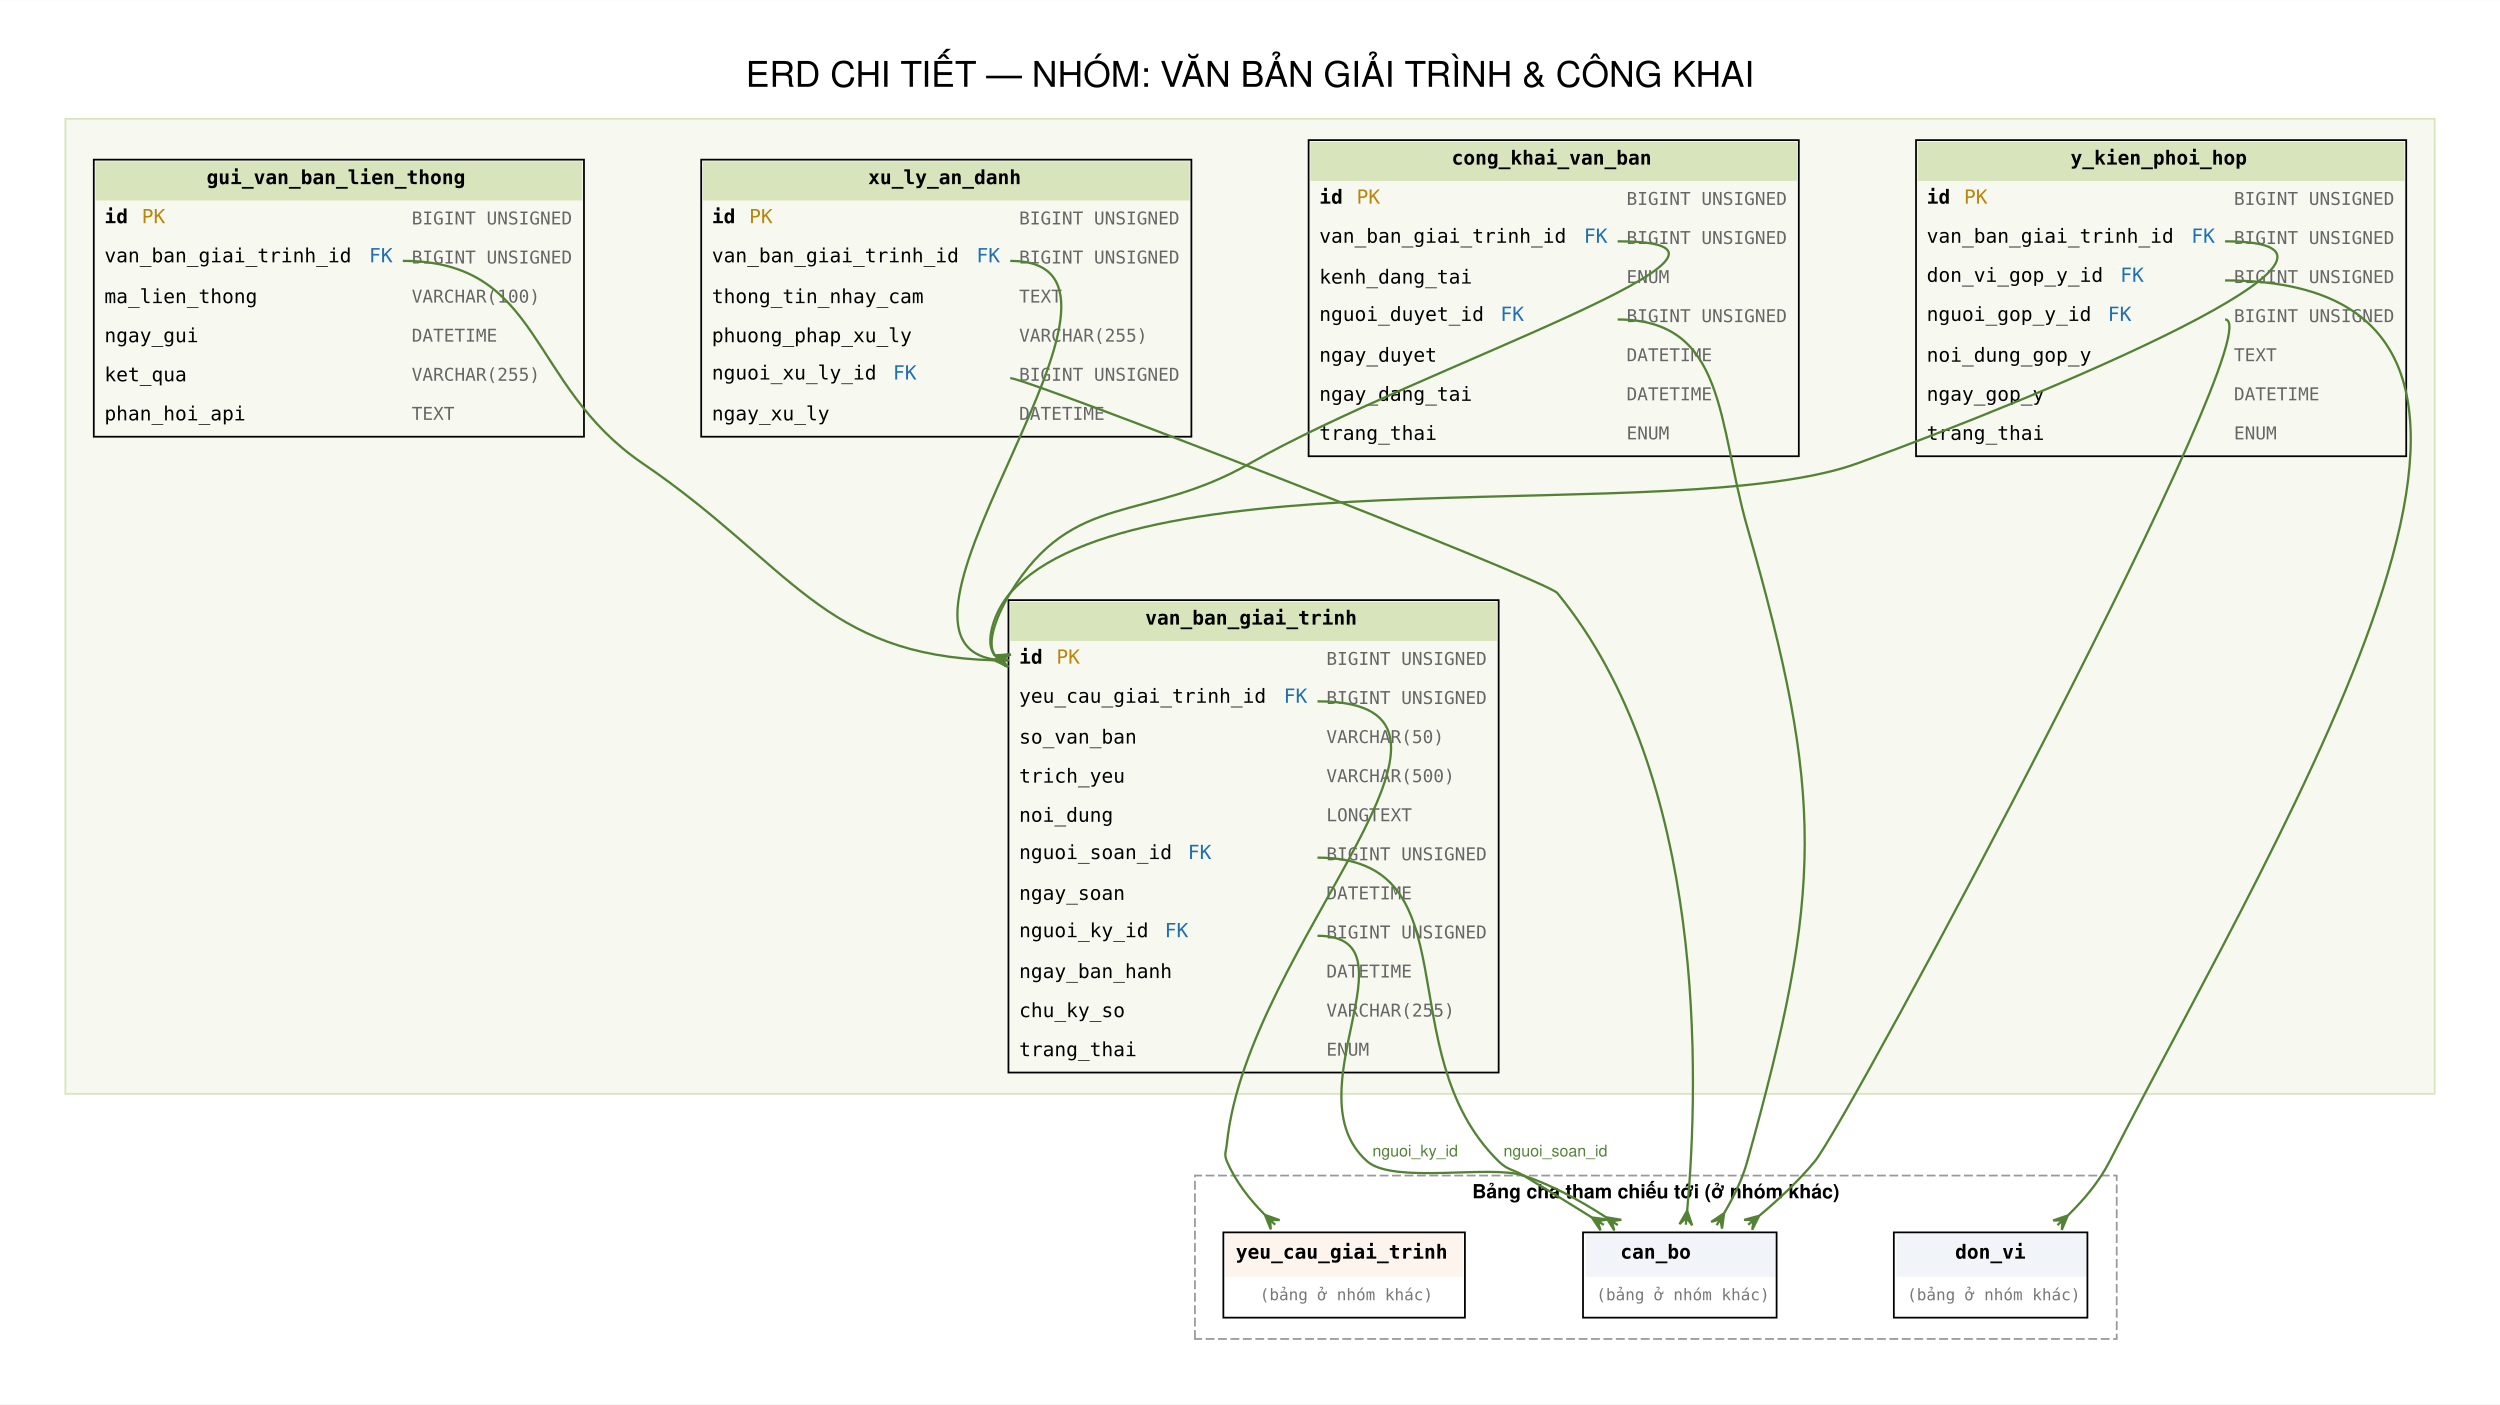
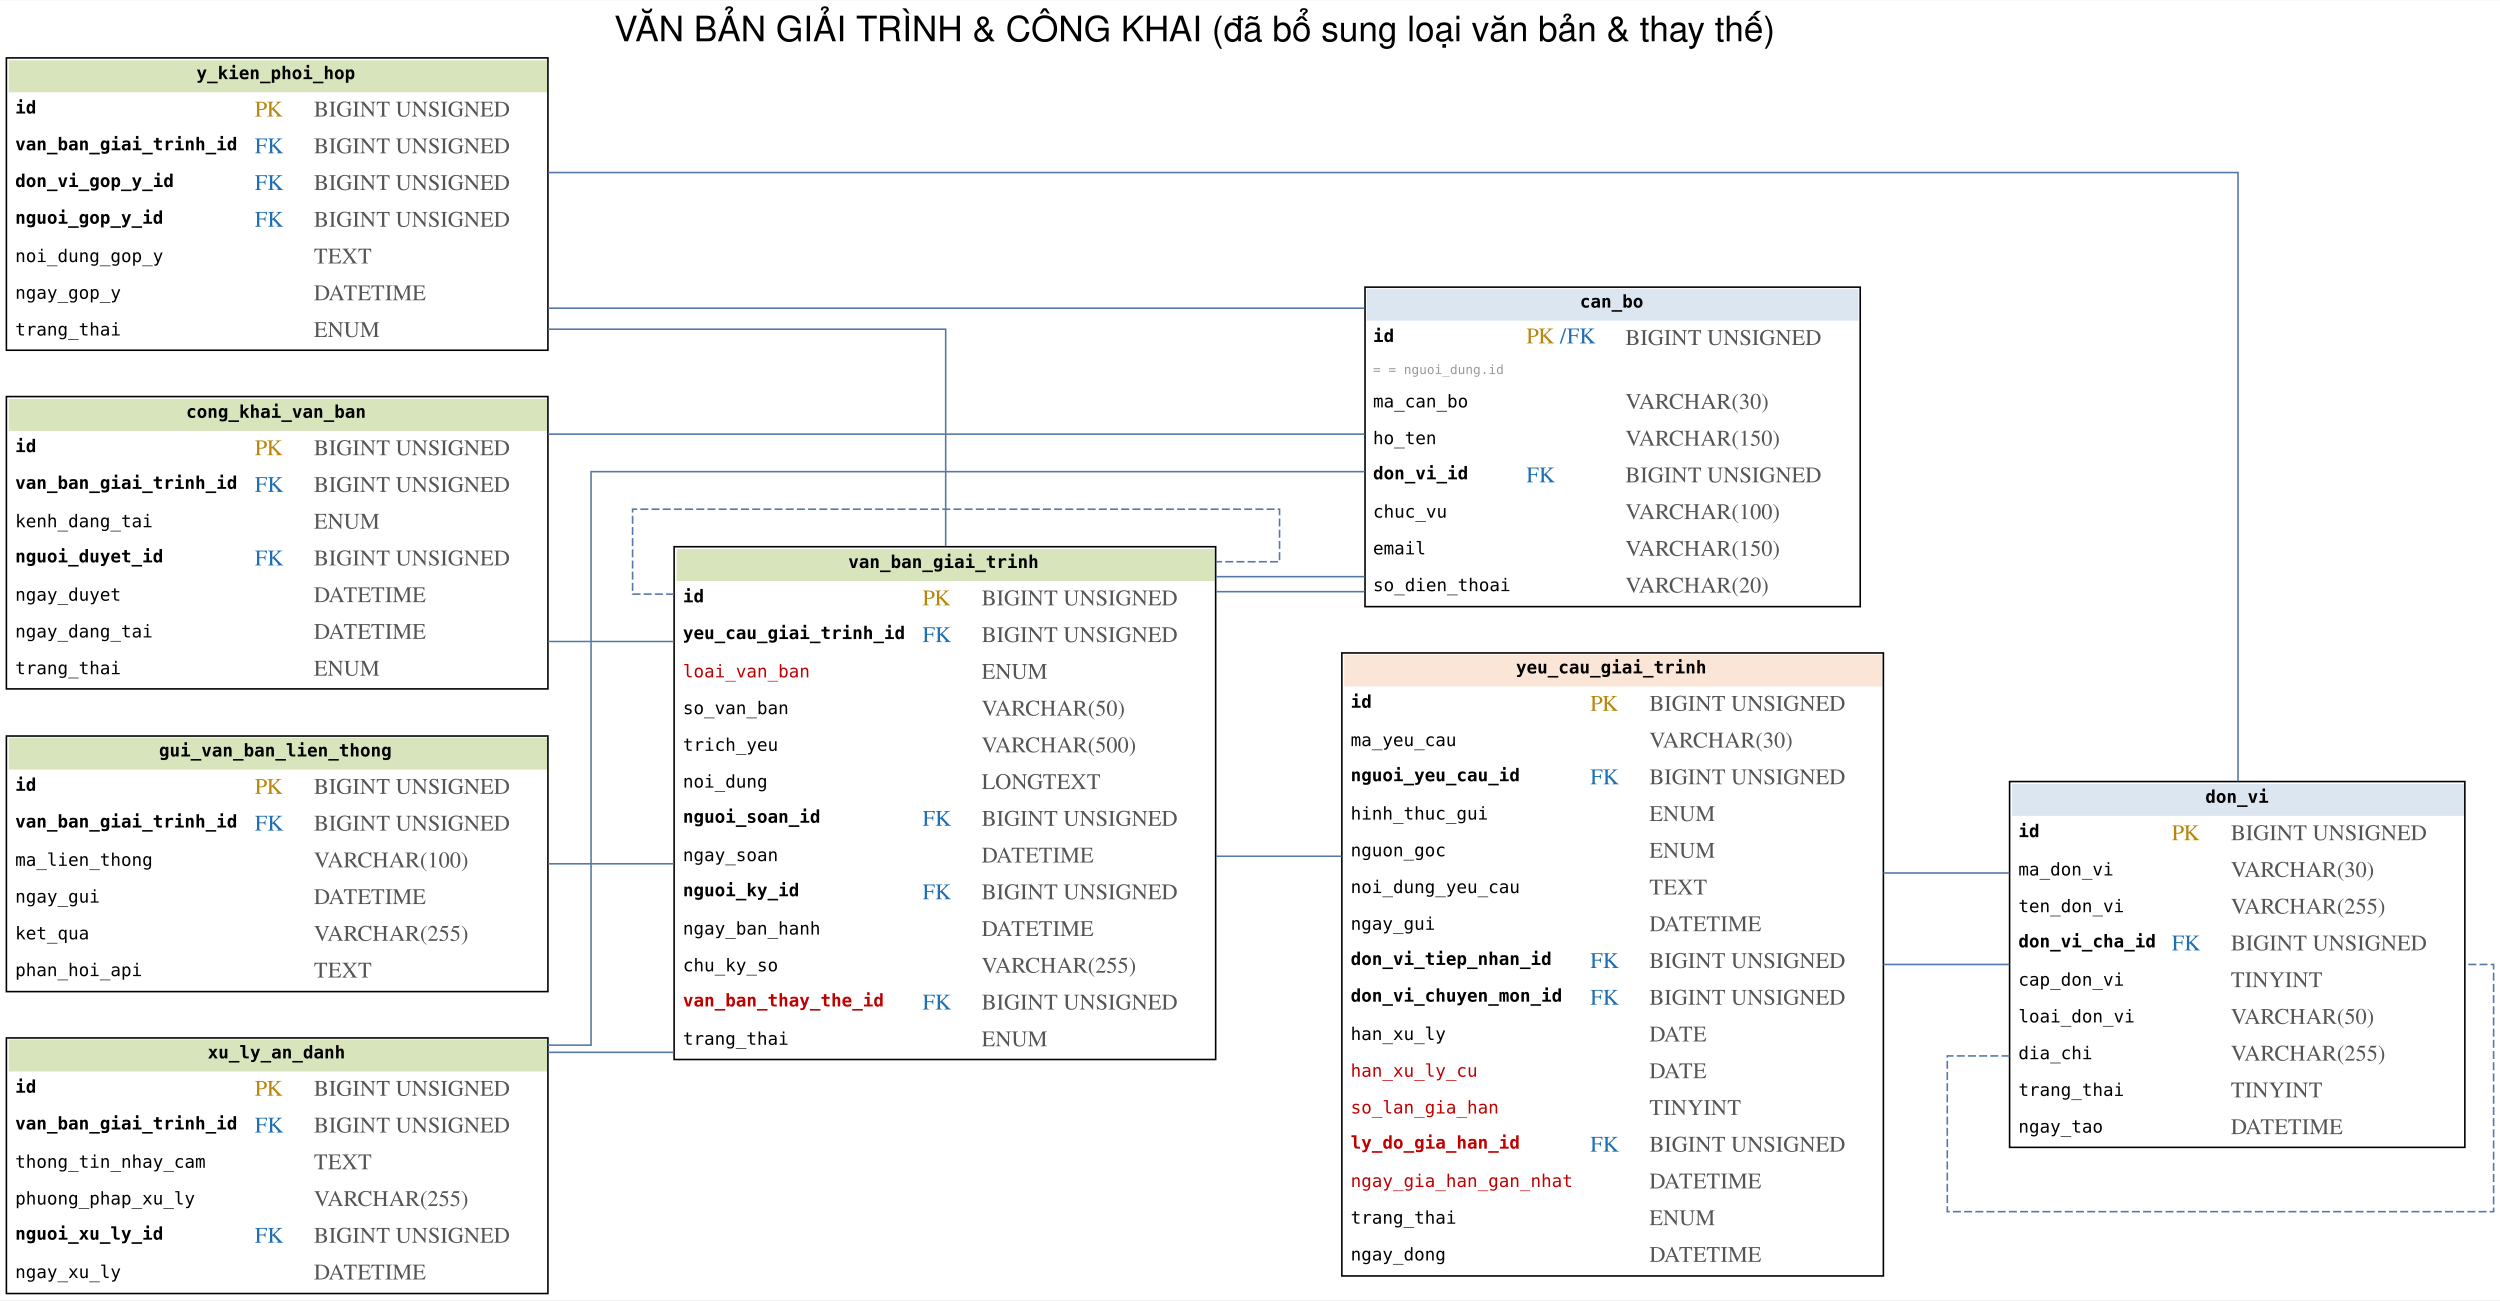
- <svg xmlns="http://www.w3.org/2000/svg" width="1408pt" height="791pt" viewBox="0.00 0.00 1407.60 790.60">
-   <g id="graph0" class="graph" transform="scale(1 1) rotate(0) translate(28.8 761.8)">
-     <polygon fill="white" stroke="transparent" points="-28.8,28.8 -28.8,-761.8 1378.8,-761.8 1378.8,28.8 -28.8,28.8" />
-     <text text-anchor="middle" x="675" y="-713" font-family="Helvetica,sans-Serif" font-size="20.00">ERD CHI TIẾT — NHÓM: VĂN BẢN GIẢI TRÌNH &amp; CÔNG KHAI</text>
-     <g id="clust1" class="cluster">
-       <polygon fill="#d8e4bc" fill-opacity="0.2" stroke="#d8e4bc" points="8,-146 8,-695 1342,-695 1342,-146 8,-146" />
-     </g>
-     <g id="clust2" class="cluster">
-       <polygon fill="white" stroke="#999999" stroke-dasharray="5,2" points="644,-8 644,-100 1163,-100 1163,-8 644,-8" />
-       <text text-anchor="middle" x="903.5" y="-87.2" font-family="Helvetica,sans-Serif" font-weight="bold" font-size="11.00">Bảng cha tham chiếu tới (ở nhóm khác)</text>
-     </g>
+ <svg xmlns="http://www.w3.org/2000/svg" width="1565pt" height="814pt" viewBox="0.00 0.00 1565.00 813.50">
+   <g id="graph0" class="graph" transform="scale(1 1) rotate(0) translate(4 809.5)">
+     <polygon fill="white" stroke="transparent" points="-4,4 -4,-809.5 1561,-809.5 1561,4 -4,4" />
+     <text text-anchor="start" x="380.5" y="-783.9" font-family="Helvetica,sans-Serif" font-size="22.00">VĂN BẢN GIẢI TRÌNH &amp; CÔNG KHAI (đã bổ sung loại văn bản &amp; thay thế)</text>
    <g id="node1" class="node">
-       <polygon fill="#d8e4bc" stroke="transparent" points="540,-401 540,-423 814,-423 814,-401 540,-401" />
-       <text text-anchor="start" x="616" y="-410.2" font-family="Consolas" font-weight="bold" font-size="11.00">van_ban_giai_trinh</text>
-       <text text-anchor="start" x="545" y="-388.2" font-family="Consolas" font-weight="bold" font-size="11.00">id</text>
-       <text text-anchor="start" x="559" y="-388.2" font-family="Consolas" font-size="11.00"> </text>
-       <text text-anchor="start" x="566" y="-388.2" font-family="Consolas" font-size="11.00" fill="#b8860b">PK</text>
-       <text text-anchor="start" x="718" y="-387.5" font-family="Consolas" font-size="10.00" fill="#666666">BIGINT UNSIGNED</text>
-       <text text-anchor="start" x="545" y="-366.2" font-family="Consolas" font-size="11.00">yeu_cau_giai_trinh_id </text>
-       <text text-anchor="start" x="694" y="-366.2" font-family="Consolas" font-size="11.00" fill="#1f6fb2">FK</text>
-       <text text-anchor="start" x="718" y="-365.5" font-family="Consolas" font-size="10.00" fill="#666666">BIGINT UNSIGNED</text>
-       <text text-anchor="start" x="545" y="-343.2" font-family="Consolas" font-size="11.00">so_van_ban</text>
-       <text text-anchor="start" x="718" y="-343.5" font-family="Consolas" font-size="10.00" fill="#666666">VARCHAR(50)</text>
-       <text text-anchor="start" x="545" y="-321.2" font-family="Consolas" font-size="11.00">trich_yeu</text>
-       <text text-anchor="start" x="718" y="-321.5" font-family="Consolas" font-size="10.00" fill="#666666">VARCHAR(500)</text>
-       <text text-anchor="start" x="545" y="-299.2" font-family="Consolas" font-size="11.00">noi_dung</text>
-       <text text-anchor="start" x="718" y="-299.5" font-family="Consolas" font-size="10.00" fill="#666666">LONGTEXT</text>
-       <text text-anchor="start" x="545" y="-278.2" font-family="Consolas" font-size="11.00">nguoi_soan_id </text>
-       <text text-anchor="start" x="640" y="-278.2" font-family="Consolas" font-size="11.00" fill="#1f6fb2">FK</text>
-       <text text-anchor="start" x="718" y="-277.5" font-family="Consolas" font-size="10.00" fill="#666666">BIGINT UNSIGNED</text>
-       <text text-anchor="start" x="545" y="-255.2" font-family="Consolas" font-size="11.00">ngay_soan</text>
-       <text text-anchor="start" x="718" y="-255.5" font-family="Consolas" font-size="10.00" fill="#666666">DATETIME</text>
-       <text text-anchor="start" x="545" y="-234.2" font-family="Consolas" font-size="11.00">nguoi_ky_id </text>
-       <text text-anchor="start" x="627" y="-234.2" font-family="Consolas" font-size="11.00" fill="#1f6fb2">FK</text>
-       <text text-anchor="start" x="718" y="-233.5" font-family="Consolas" font-size="10.00" fill="#666666">BIGINT UNSIGNED</text>
-       <text text-anchor="start" x="545" y="-211.2" font-family="Consolas" font-size="11.00">ngay_ban_hanh</text>
-       <text text-anchor="start" x="718" y="-211.5" font-family="Consolas" font-size="10.00" fill="#666666">DATETIME</text>
-       <text text-anchor="start" x="545" y="-189.2" font-family="Consolas" font-size="11.00">chu_ky_so</text>
-       <text text-anchor="start" x="718" y="-189.5" font-family="Consolas" font-size="10.00" fill="#666666">VARCHAR(255)</text>
-       <text text-anchor="start" x="545" y="-167.2" font-family="Consolas" font-size="11.00">trang_thai</text>
-       <text text-anchor="start" x="718" y="-167.5" font-family="Consolas" font-size="10.00" fill="#666666">ENUM</text>
-       <polygon fill="none" stroke="black" points="539,-158 539,-424 815,-424 815,-158 539,-158" />
+       <polygon fill="#d8e4bc" stroke="transparent" points="419.5,-446 419.5,-466 756.5,-466 756.5,-446 419.5,-446" />
+       <text text-anchor="start" x="527" y="-454.2" font-family="Consolas" font-weight="bold" font-size="11.00">van_ban_giai_trinh</text>
+       <text text-anchor="start" x="423.5" y="-432.7" font-family="Consolas" font-weight="bold" font-size="11.00">id</text>
+       <text text-anchor="start" x="573.5" y="-430.8" font-family="Times,serif" font-size="14.00" fill="#b8860b">PK</text>
+       <text text-anchor="start" x="610.5" y="-430.8" font-family="Times,serif" font-size="14.00" fill="#555555">BIGINT UNSIGNED</text>
+       <text text-anchor="start" x="423.5" y="-409.7" font-family="Consolas" font-weight="bold" font-size="11.00">yeu_cau_giai_trinh_id</text>
+       <text text-anchor="start" x="573.5" y="-407.8" font-family="Times,serif" font-size="14.00" fill="#1f6fb2">FK</text>
+       <text text-anchor="start" x="610.5" y="-407.8" font-family="Times,serif" font-size="14.00" fill="#555555">BIGINT UNSIGNED</text>
+       <text text-anchor="start" x="423.5" y="-385.7" font-family="Consolas" font-size="11.00" fill="#c00000">loai_van_ban</text>
+       <text text-anchor="start" x="610.5" y="-384.8" font-family="Times,serif" font-size="14.00" fill="#555555">ENUM</text>
+       <text text-anchor="start" x="423.5" y="-362.7" font-family="Consolas" font-size="11.00">so_van_ban</text>
+       <text text-anchor="start" x="610.5" y="-361.8" font-family="Times,serif" font-size="14.00" fill="#555555">VARCHAR(50)</text>
+       <text text-anchor="start" x="423.5" y="-339.7" font-family="Consolas" font-size="11.00">trich_yeu</text>
+       <text text-anchor="start" x="610.5" y="-338.8" font-family="Times,serif" font-size="14.00" fill="#555555">VARCHAR(500)</text>
+       <text text-anchor="start" x="423.5" y="-316.7" font-family="Consolas" font-size="11.00">noi_dung</text>
+       <text text-anchor="start" x="610.5" y="-315.8" font-family="Times,serif" font-size="14.00" fill="#555555">LONGTEXT</text>
+       <text text-anchor="start" x="423.5" y="-294.7" font-family="Consolas" font-weight="bold" font-size="11.00">nguoi_soan_id</text>
+       <text text-anchor="start" x="573.5" y="-292.8" font-family="Times,serif" font-size="14.00" fill="#1f6fb2">FK</text>
+       <text text-anchor="start" x="610.5" y="-292.8" font-family="Times,serif" font-size="14.00" fill="#555555">BIGINT UNSIGNED</text>
+       <text text-anchor="start" x="423.5" y="-270.7" font-family="Consolas" font-size="11.00">ngay_soan</text>
+       <text text-anchor="start" x="610.5" y="-269.8" font-family="Times,serif" font-size="14.00" fill="#555555">DATETIME</text>
+       <text text-anchor="start" x="423.5" y="-248.7" font-family="Consolas" font-weight="bold" font-size="11.00">nguoi_ky_id</text>
+       <text text-anchor="start" x="573.5" y="-246.8" font-family="Times,serif" font-size="14.00" fill="#1f6fb2">FK</text>
+       <text text-anchor="start" x="610.5" y="-246.8" font-family="Times,serif" font-size="14.00" fill="#555555">BIGINT UNSIGNED</text>
+       <text text-anchor="start" x="423.5" y="-224.7" font-family="Consolas" font-size="11.00">ngay_ban_hanh</text>
+       <text text-anchor="start" x="610.5" y="-223.8" font-family="Times,serif" font-size="14.00" fill="#555555">DATETIME</text>
+       <text text-anchor="start" x="423.5" y="-201.7" font-family="Consolas" font-size="11.00">chu_ky_so</text>
+       <text text-anchor="start" x="610.5" y="-200.8" font-family="Times,serif" font-size="14.00" fill="#555555">VARCHAR(255)</text>
+       <text text-anchor="start" x="423.5" y="-179.7" font-family="Consolas" font-weight="bold" font-size="11.00" fill="#c00000">van_ban_thay_the_id</text>
+       <text text-anchor="start" x="573.5" y="-177.8" font-family="Times,serif" font-size="14.00" fill="#1f6fb2">FK</text>
+       <text text-anchor="start" x="610.5" y="-177.8" font-family="Times,serif" font-size="14.00" fill="#555555">BIGINT UNSIGNED</text>
+       <text text-anchor="start" x="423.5" y="-155.7" font-family="Consolas" font-size="11.00">trang_thai</text>
+       <text text-anchor="start" x="610.5" y="-154.8" font-family="Times,serif" font-size="14.00" fill="#555555">ENUM</text>
+       <polygon fill="none" stroke="black" points="418,-146.5 418,-467.5 757,-467.5 757,-146.5 418,-146.5" />
+     </g>
+     <g id="edge15" class="edge">
+       <path fill="none" stroke="#5578a8" stroke-dasharray="5,2" d="M417.96,-437.83C402.21,-437.83 392,-437.83 392,-437.83 392,-437.83 392,-491 392,-491 392,-491 797,-491 797,-491 797,-491 797,-458.12 797,-458.12 797,-458.12 780.66,-458.12 757.1,-458.12" />
+     </g>
+     <g id="node2" class="node">
+       <polygon fill="#dce6f1" stroke="transparent" points="851.5,-609 851.5,-629 1159.5,-629 1159.5,-609 851.5,-609" />
+       <text text-anchor="start" x="985" y="-617.2" font-family="Consolas" font-weight="bold" font-size="11.00">can_bo</text>
+       <text text-anchor="start" x="855.5" y="-595.7" font-family="Consolas" font-weight="bold" font-size="11.00">id</text>
+       <text text-anchor="start" x="951.5" y="-594.8" font-family="Times,serif" font-size="14.00" fill="#b8860b">PK</text>
+       <text text-anchor="start" x="972.5" y="-594.8" font-family="Times,serif" font-size="14.00" fill="#1f6fb2">/FK</text>
+       <text text-anchor="start" x="1013.5" y="-593.8" font-family="Times,serif" font-size="14.00" fill="#555555">BIGINT UNSIGNED</text>
+       <text text-anchor="start" x="855.5" y="-575.6" font-family="Consolas" font-size="8.00" fill="#999999">= = nguoi_dung.id</text>
+       <text text-anchor="start" x="855.5" y="-554.7" font-family="Consolas" font-size="11.00">ma_can_bo</text>
+       <text text-anchor="start" x="1013.5" y="-553.8" font-family="Times,serif" font-size="14.00" fill="#555555">VARCHAR(30)</text>
+       <text text-anchor="start" x="855.5" y="-531.7" font-family="Consolas" font-size="11.00">ho_ten</text>
+       <text text-anchor="start" x="1013.5" y="-530.8" font-family="Times,serif" font-size="14.00" fill="#555555">VARCHAR(150)</text>
+       <text text-anchor="start" x="855.5" y="-509.7" font-family="Consolas" font-weight="bold" font-size="11.00">don_vi_id</text>
+       <text text-anchor="start" x="951.5" y="-507.8" font-family="Times,serif" font-size="14.00" fill="#1f6fb2">FK</text>
+       <text text-anchor="start" x="1013.5" y="-507.8" font-family="Times,serif" font-size="14.00" fill="#555555">BIGINT UNSIGNED</text>
+       <text text-anchor="start" x="855.5" y="-485.7" font-family="Consolas" font-size="11.00">chuc_vu</text>
+       <text text-anchor="start" x="1013.5" y="-484.8" font-family="Times,serif" font-size="14.00" fill="#555555">VARCHAR(100)</text>
+       <text text-anchor="start" x="855.5" y="-462.7" font-family="Consolas" font-size="11.00">email</text>
+       <text text-anchor="start" x="1013.5" y="-461.8" font-family="Times,serif" font-size="14.00" fill="#555555">VARCHAR(150)</text>
+       <text text-anchor="start" x="855.5" y="-439.7" font-family="Consolas" font-size="11.00">so_dien_thoai</text>
+       <text text-anchor="start" x="1013.5" y="-438.8" font-family="Times,serif" font-size="14.00" fill="#555555">VARCHAR(20)</text>
+       <polygon fill="none" stroke="black" points="850.5,-430 850.5,-630 1160.5,-630 1160.5,-430 850.5,-430" />
+     </g>
+     <g id="edge4" class="edge">
+       <path fill="none" stroke="#5578a8" d="M757.22,-439.38C787.97,-439.38 819.91,-439.38 850.23,-439.38" />
+     </g>
+     <g id="edge5" class="edge">
+       <path fill="none" stroke="#5578a8" d="M757.22,-448.75C787.97,-448.75 819.91,-448.75 850.23,-448.75" />
+     </g>
+     <g id="node8" class="node">
+       <polygon fill="#fbe5d6" stroke="transparent" points="837.5,-380 837.5,-400 1174.5,-400 1174.5,-380 837.5,-380" />
+       <text text-anchor="start" x="945" y="-388.2" font-family="Consolas" font-weight="bold" font-size="11.00">yeu_cau_giai_trinh</text>
+       <text text-anchor="start" x="841.5" y="-366.7" font-family="Consolas" font-weight="bold" font-size="11.00">id</text>
+       <text text-anchor="start" x="991.5" y="-364.8" font-family="Times,serif" font-size="14.00" fill="#b8860b">PK</text>
+       <text text-anchor="start" x="1028.5" y="-364.8" font-family="Times,serif" font-size="14.00" fill="#555555">BIGINT UNSIGNED</text>
+       <text text-anchor="start" x="841.5" y="-342.7" font-family="Consolas" font-size="11.00">ma_yeu_cau</text>
+       <text text-anchor="start" x="1028.5" y="-341.8" font-family="Times,serif" font-size="14.00" fill="#555555">VARCHAR(30)</text>
+       <text text-anchor="start" x="841.5" y="-320.7" font-family="Consolas" font-weight="bold" font-size="11.00">nguoi_yeu_cau_id</text>
+       <text text-anchor="start" x="991.5" y="-318.8" font-family="Times,serif" font-size="14.00" fill="#1f6fb2">FK</text>
+       <text text-anchor="start" x="1028.5" y="-318.8" font-family="Times,serif" font-size="14.00" fill="#555555">BIGINT UNSIGNED</text>
+       <text text-anchor="start" x="841.5" y="-296.7" font-family="Consolas" font-size="11.00">hinh_thuc_gui</text>
+       <text text-anchor="start" x="1028.5" y="-295.8" font-family="Times,serif" font-size="14.00" fill="#555555">ENUM</text>
+       <text text-anchor="start" x="841.5" y="-273.7" font-family="Consolas" font-size="11.00">nguon_goc</text>
+       <text text-anchor="start" x="1028.5" y="-272.8" font-family="Times,serif" font-size="14.00" fill="#555555">ENUM</text>
+       <text text-anchor="start" x="841.5" y="-250.7" font-family="Consolas" font-size="11.00">noi_dung_yeu_cau</text>
+       <text text-anchor="start" x="1028.5" y="-249.8" font-family="Times,serif" font-size="14.00" fill="#555555">TEXT</text>
+       <text text-anchor="start" x="841.5" y="-227.7" font-family="Consolas" font-size="11.00">ngay_gui</text>
+       <text text-anchor="start" x="1028.5" y="-226.8" font-family="Times,serif" font-size="14.00" fill="#555555">DATETIME</text>
+       <text text-anchor="start" x="841.5" y="-205.7" font-family="Consolas" font-weight="bold" font-size="11.00">don_vi_tiep_nhan_id</text>
+       <text text-anchor="start" x="991.5" y="-203.8" font-family="Times,serif" font-size="14.00" fill="#1f6fb2">FK</text>
+       <text text-anchor="start" x="1028.5" y="-203.8" font-family="Times,serif" font-size="14.00" fill="#555555">BIGINT UNSIGNED</text>
+       <text text-anchor="start" x="841.5" y="-182.7" font-family="Consolas" font-weight="bold" font-size="11.00">don_vi_chuyen_mon_id</text>
+       <text text-anchor="start" x="991.5" y="-180.8" font-family="Times,serif" font-size="14.00" fill="#1f6fb2">FK</text>
+       <text text-anchor="start" x="1028.5" y="-180.8" font-family="Times,serif" font-size="14.00" fill="#555555">BIGINT UNSIGNED</text>
+       <text text-anchor="start" x="841.5" y="-158.7" font-family="Consolas" font-size="11.00">han_xu_ly</text>
+       <text text-anchor="start" x="1028.5" y="-157.8" font-family="Times,serif" font-size="14.00" fill="#555555">DATE</text>
+       <text text-anchor="start" x="841.5" y="-135.7" font-family="Consolas" font-size="11.00" fill="#c00000">han_xu_ly_cu</text>
+       <text text-anchor="start" x="1028.5" y="-134.8" font-family="Times,serif" font-size="14.00" fill="#555555">DATE</text>
+       <text text-anchor="start" x="841.5" y="-112.7" font-family="Consolas" font-size="11.00" fill="#c00000">so_lan_gia_han</text>
+       <text text-anchor="start" x="1028.5" y="-111.8" font-family="Times,serif" font-size="14.00" fill="#555555">TINYINT</text>
+       <text text-anchor="start" x="841.5" y="-90.7" font-family="Consolas" font-weight="bold" font-size="11.00" fill="#c00000">ly_do_gia_han_id</text>
+       <text text-anchor="start" x="991.5" y="-88.8" font-family="Times,serif" font-size="14.00" fill="#1f6fb2">FK</text>
+       <text text-anchor="start" x="1028.5" y="-88.8" font-family="Times,serif" font-size="14.00" fill="#555555">BIGINT UNSIGNED</text>
+       <text text-anchor="start" x="841.5" y="-66.7" font-family="Consolas" font-size="11.00" fill="#c00000">ngay_gia_han_gan_nhat</text>
+       <text text-anchor="start" x="1028.5" y="-65.8" font-family="Times,serif" font-size="14.00" fill="#555555">DATETIME</text>
+       <text text-anchor="start" x="841.5" y="-43.7" font-family="Consolas" font-size="11.00">trang_thai</text>
+       <text text-anchor="start" x="1028.5" y="-42.8" font-family="Times,serif" font-size="14.00" fill="#555555">ENUM</text>
+       <text text-anchor="start" x="841.5" y="-20.7" font-family="Consolas" font-size="11.00">ngay_dong</text>
+       <text text-anchor="start" x="1028.5" y="-19.8" font-family="Times,serif" font-size="14.00" fill="#555555">DATETIME</text>
+       <polygon fill="none" stroke="black" points="836,-11 836,-401 1175,-401 1175,-11 836,-11" />
+     </g>
+     <g id="edge6" class="edge">
+       <path fill="none" stroke="#5578a8" d="M757.22,-273.75C783.11,-273.75 809.84,-273.75 835.74,-273.75" />
+     </g>
+     <g id="node3" class="node">
+       <polygon fill="#dce6f1" stroke="transparent" points="1255.5,-299 1255.5,-319 1538.5,-319 1538.5,-299 1255.5,-299" />
+       <text text-anchor="start" x="1376.5" y="-307.2" font-family="Consolas" font-weight="bold" font-size="11.00">don_vi</text>
+       <text text-anchor="start" x="1259.5" y="-285.7" font-family="Consolas" font-weight="bold" font-size="11.00">id</text>
+       <text text-anchor="start" x="1355.5" y="-283.8" font-family="Times,serif" font-size="14.00" fill="#b8860b">PK</text>
+       <text text-anchor="start" x="1392.5" y="-283.8" font-family="Times,serif" font-size="14.00" fill="#555555">BIGINT UNSIGNED</text>
+       <text text-anchor="start" x="1259.5" y="-261.7" font-family="Consolas" font-size="11.00">ma_don_vi</text>
+       <text text-anchor="start" x="1392.5" y="-260.8" font-family="Times,serif" font-size="14.00" fill="#555555">VARCHAR(30)</text>
+       <text text-anchor="start" x="1259.5" y="-238.7" font-family="Consolas" font-size="11.00">ten_don_vi</text>
+       <text text-anchor="start" x="1392.5" y="-237.8" font-family="Times,serif" font-size="14.00" fill="#555555">VARCHAR(255)</text>
+       <text text-anchor="start" x="1259.5" y="-216.7" font-family="Consolas" font-weight="bold" font-size="11.00">don_vi_cha_id</text>
+       <text text-anchor="start" x="1355.5" y="-214.8" font-family="Times,serif" font-size="14.00" fill="#1f6fb2">FK</text>
+       <text text-anchor="start" x="1392.5" y="-214.8" font-family="Times,serif" font-size="14.00" fill="#555555">BIGINT UNSIGNED</text>
+       <text text-anchor="start" x="1259.5" y="-192.7" font-family="Consolas" font-size="11.00">cap_don_vi</text>
+       <text text-anchor="start" x="1392.5" y="-191.8" font-family="Times,serif" font-size="14.00" fill="#555555">TINYINT</text>
+       <text text-anchor="start" x="1259.5" y="-169.7" font-family="Consolas" font-size="11.00">loai_don_vi</text>
+       <text text-anchor="start" x="1392.5" y="-168.8" font-family="Times,serif" font-size="14.00" fill="#555555">VARCHAR(50)</text>
+       <text text-anchor="start" x="1259.5" y="-146.7" font-family="Consolas" font-size="11.00">dia_chi</text>
+       <text text-anchor="start" x="1392.5" y="-145.8" font-family="Times,serif" font-size="14.00" fill="#555555">VARCHAR(255)</text>
+       <text text-anchor="start" x="1259.5" y="-123.7" font-family="Consolas" font-size="11.00">trang_thai</text>
+       <text text-anchor="start" x="1392.5" y="-122.8" font-family="Times,serif" font-size="14.00" fill="#555555">TINYINT</text>
+       <text text-anchor="start" x="1259.5" y="-100.7" font-family="Consolas" font-size="11.00">ngay_tao</text>
+       <text text-anchor="start" x="1392.5" y="-99.8" font-family="Times,serif" font-size="14.00" fill="#555555">DATETIME</text>
+       <polygon fill="none" stroke="black" points="1254,-91.5 1254,-320.5 1539,-320.5 1539,-91.5 1254,-91.5" />
+     </g>
+     <g id="edge1" class="edge">
+       <path fill="none" stroke="#5578a8" stroke-dasharray="5,2" d="M1253.94,-148.75C1231.21,-148.75 1215,-148.75 1215,-148.75 1215,-148.75 1215,-51.25 1215,-51.25 1215,-51.25 1557,-51.25 1557,-51.25 1557,-51.25 1557,-206 1557,-206 1557,-206 1550.12,-206 1539.21,-206" />
+     </g>
+     <g id="node4" class="node">
+       <polygon fill="#d8e4bc" stroke="transparent" points="1.5,-752 1.5,-772 338.5,-772 338.5,-752 1.5,-752" />
+       <text text-anchor="start" x="119" y="-760.2" font-family="Consolas" font-weight="bold" font-size="11.00">y_kien_phoi_hop</text>
+       <text text-anchor="start" x="5.5" y="-738.7" font-family="Consolas" font-weight="bold" font-size="11.00">id</text>
+       <text text-anchor="start" x="155.5" y="-736.8" font-family="Times,serif" font-size="14.00" fill="#b8860b">PK</text>
+       <text text-anchor="start" x="192.5" y="-736.8" font-family="Times,serif" font-size="14.00" fill="#555555">BIGINT UNSIGNED</text>
+       <text text-anchor="start" x="5.5" y="-715.7" font-family="Consolas" font-weight="bold" font-size="11.00">van_ban_giai_trinh_id</text>
+       <text text-anchor="start" x="155.5" y="-713.8" font-family="Times,serif" font-size="14.00" fill="#1f6fb2">FK</text>
+       <text text-anchor="start" x="192.5" y="-713.8" font-family="Times,serif" font-size="14.00" fill="#555555">BIGINT UNSIGNED</text>
+       <text text-anchor="start" x="5.5" y="-692.7" font-family="Consolas" font-weight="bold" font-size="11.00">don_vi_gop_y_id</text>
+       <text text-anchor="start" x="155.5" y="-690.8" font-family="Times,serif" font-size="14.00" fill="#1f6fb2">FK</text>
+       <text text-anchor="start" x="192.5" y="-690.8" font-family="Times,serif" font-size="14.00" fill="#555555">BIGINT UNSIGNED</text>
+       <text text-anchor="start" x="5.5" y="-669.7" font-family="Consolas" font-weight="bold" font-size="11.00">nguoi_gop_y_id</text>
+       <text text-anchor="start" x="155.5" y="-667.8" font-family="Times,serif" font-size="14.00" fill="#1f6fb2">FK</text>
+       <text text-anchor="start" x="192.5" y="-667.8" font-family="Times,serif" font-size="14.00" fill="#555555">BIGINT UNSIGNED</text>
+       <text text-anchor="start" x="5.5" y="-645.7" font-family="Consolas" font-size="11.00">noi_dung_gop_y</text>
+       <text text-anchor="start" x="192.5" y="-644.8" font-family="Times,serif" font-size="14.00" fill="#555555">TEXT</text>
+       <text text-anchor="start" x="5.5" y="-622.7" font-family="Consolas" font-size="11.00">ngay_gop_y</text>
+       <text text-anchor="start" x="192.5" y="-621.8" font-family="Times,serif" font-size="14.00" fill="#555555">DATETIME</text>
+       <text text-anchor="start" x="5.5" y="-599.7" font-family="Consolas" font-size="11.00">trang_thai</text>
+       <text text-anchor="start" x="192.5" y="-598.8" font-family="Times,serif" font-size="14.00" fill="#555555">ENUM</text>
+       <polygon fill="none" stroke="black" points="0,-590.5 0,-773.5 339,-773.5 339,-590.5 0,-590.5" />
+     </g>
+     <g id="edge9" class="edge">
+       <path fill="none" stroke="#5578a8" d="M339.12,-603.67C455.12,-603.67 588,-603.67 588,-603.67 588,-603.67 588,-537.66 588,-467.92" />
+     </g>
+     <g id="edge8" class="edge">
+       <path fill="none" stroke="#5578a8" d="M339.18,-616.83C488.8,-616.83 705.01,-616.83 850.17,-616.83" />
+     </g>
+     <g id="edge7" class="edge">
+       <path fill="none" stroke="#5578a8" d="M339.21,-701.75C676.08,-701.75 1397,-701.75 1397,-701.75 1397,-701.75 1397,-467.1 1397,-320.67" />
+     </g>
+     <g id="node5" class="node">
+       <polygon fill="#d8e4bc" stroke="transparent" points="1.5,-139 1.5,-159 338.5,-159 338.5,-139 1.5,-139" />
+       <text text-anchor="start" x="126" y="-147.2" font-family="Consolas" font-weight="bold" font-size="11.00">xu_ly_an_danh</text>
+       <text text-anchor="start" x="5.5" y="-125.7" font-family="Consolas" font-weight="bold" font-size="11.00">id</text>
+       <text text-anchor="start" x="155.5" y="-123.8" font-family="Times,serif" font-size="14.00" fill="#b8860b">PK</text>
+       <text text-anchor="start" x="192.5" y="-123.8" font-family="Times,serif" font-size="14.00" fill="#555555">BIGINT UNSIGNED</text>
+       <text text-anchor="start" x="5.5" y="-102.7" font-family="Consolas" font-weight="bold" font-size="11.00">van_ban_giai_trinh_id</text>
+       <text text-anchor="start" x="155.5" y="-100.8" font-family="Times,serif" font-size="14.00" fill="#1f6fb2">FK</text>
+       <text text-anchor="start" x="192.5" y="-100.8" font-family="Times,serif" font-size="14.00" fill="#555555">BIGINT UNSIGNED</text>
+       <text text-anchor="start" x="5.5" y="-78.7" font-family="Consolas" font-size="11.00">thong_tin_nhay_cam</text>
+       <text text-anchor="start" x="192.5" y="-77.8" font-family="Times,serif" font-size="14.00" fill="#555555">TEXT</text>
+       <text text-anchor="start" x="5.5" y="-55.7" font-family="Consolas" font-size="11.00">phuong_phap_xu_ly</text>
+       <text text-anchor="start" x="192.5" y="-54.8" font-family="Times,serif" font-size="14.00" fill="#555555">VARCHAR(255)</text>
+       <text text-anchor="start" x="5.5" y="-33.7" font-family="Consolas" font-weight="bold" font-size="11.00">nguoi_xu_ly_id</text>
+       <text text-anchor="start" x="155.5" y="-31.8" font-family="Times,serif" font-size="14.00" fill="#1f6fb2">FK</text>
+       <text text-anchor="start" x="192.5" y="-31.8" font-family="Times,serif" font-size="14.00" fill="#555555">BIGINT UNSIGNED</text>
+       <text text-anchor="start" x="5.5" y="-9.7" font-family="Consolas" font-size="11.00">ngay_xu_ly</text>
+       <text text-anchor="start" x="192.5" y="-8.8" font-family="Times,serif" font-size="14.00" fill="#555555">DATETIME</text>
+       <polygon fill="none" stroke="black" points="0,0 0,-160 339,-160 339,0 0,0" />
+     </g>
+     <g id="edge11" class="edge">
+       <path fill="none" stroke="#5578a8" d="M339.22,-151C365.11,-151 391.84,-151 417.74,-151" />
+     </g>
+     <g id="edge10" class="edge">
+       <path fill="none" stroke="#5578a8" d="M339.09,-155.5C355.39,-155.5 366,-155.5 366,-155.5 366,-155.5 366,-514.5 366,-514.5 366,-514.5 661.01,-514.5 850.29,-514.5" />
+     </g>
+     <g id="node6" class="node">
+       <polygon fill="#d8e4bc" stroke="transparent" points="1.5,-540 1.5,-560 338.5,-560 338.5,-540 1.5,-540" />
+       <text text-anchor="start" x="112.5" y="-548.2" font-family="Consolas" font-weight="bold" font-size="11.00">cong_khai_van_ban</text>
+       <text text-anchor="start" x="5.5" y="-526.7" font-family="Consolas" font-weight="bold" font-size="11.00">id</text>
+       <text text-anchor="start" x="155.5" y="-524.8" font-family="Times,serif" font-size="14.00" fill="#b8860b">PK</text>
+       <text text-anchor="start" x="192.5" y="-524.8" font-family="Times,serif" font-size="14.00" fill="#555555">BIGINT UNSIGNED</text>
+       <text text-anchor="start" x="5.5" y="-503.7" font-family="Consolas" font-weight="bold" font-size="11.00">van_ban_giai_trinh_id</text>
+       <text text-anchor="start" x="155.5" y="-501.8" font-family="Times,serif" font-size="14.00" fill="#1f6fb2">FK</text>
+       <text text-anchor="start" x="192.5" y="-501.8" font-family="Times,serif" font-size="14.00" fill="#555555">BIGINT UNSIGNED</text>
+       <text text-anchor="start" x="5.5" y="-479.7" font-family="Consolas" font-size="11.00">kenh_dang_tai</text>
+       <text text-anchor="start" x="192.5" y="-478.8" font-family="Times,serif" font-size="14.00" fill="#555555">ENUM</text>
+       <text text-anchor="start" x="5.5" y="-457.7" font-family="Consolas" font-weight="bold" font-size="11.00">nguoi_duyet_id</text>
+       <text text-anchor="start" x="155.5" y="-455.8" font-family="Times,serif" font-size="14.00" fill="#1f6fb2">FK</text>
+       <text text-anchor="start" x="192.5" y="-455.8" font-family="Times,serif" font-size="14.00" fill="#555555">BIGINT UNSIGNED</text>
+       <text text-anchor="start" x="5.5" y="-433.7" font-family="Consolas" font-size="11.00">ngay_duyet</text>
+       <text text-anchor="start" x="192.5" y="-432.8" font-family="Times,serif" font-size="14.00" fill="#555555">DATETIME</text>
+       <text text-anchor="start" x="5.5" y="-410.7" font-family="Consolas" font-size="11.00">ngay_dang_tai</text>
+       <text text-anchor="start" x="192.5" y="-409.8" font-family="Times,serif" font-size="14.00" fill="#555555">DATETIME</text>
+       <text text-anchor="start" x="5.5" y="-387.7" font-family="Consolas" font-size="11.00">trang_thai</text>
+       <text text-anchor="start" x="192.5" y="-386.8" font-family="Times,serif" font-size="14.00" fill="#555555">ENUM</text>
+       <polygon fill="none" stroke="black" points="0,-378.5 0,-561.5 339,-561.5 339,-378.5 0,-378.5" />
+     </g>
+     <g id="edge13" class="edge">
+       <path fill="none" stroke="#5578a8" d="M339.22,-408.17C365.11,-408.17 391.84,-408.17 417.74,-408.17" />
+     </g>
+     <g id="edge12" class="edge">
+       <path fill="none" stroke="#5578a8" d="M339.18,-538C488.8,-538 705.01,-538 850.17,-538" />
    </g>
    <g id="node7" class="node">
-       <polygon fill="#dce6f1" fill-opacity="0.4" stroke="transparent" points="864,-43 864,-67 971,-67 971,-43 864,-43" />
-       <text text-anchor="start" x="883.5" y="-53.2" font-family="Consolas" font-weight="bold" font-size="11.00">can_bo</text>
-       <text text-anchor="start" x="870" y="-29.8" font-family="Consolas" font-size="9.00" fill="#777777">(bảng ở nhóm khác)</text>
-       <polygon fill="none" stroke="black" points="862.5,-20 862.5,-68 971.5,-68 971.5,-20 862.5,-20" />
+       <polygon fill="#d8e4bc" stroke="transparent" points="1.5,-328 1.5,-348 338.5,-348 338.5,-328 1.5,-328" />
+       <text text-anchor="start" x="95.5" y="-336.2" font-family="Consolas" font-weight="bold" font-size="11.00">gui_van_ban_lien_thong</text>
+       <text text-anchor="start" x="5.5" y="-314.7" font-family="Consolas" font-weight="bold" font-size="11.00">id</text>
+       <text text-anchor="start" x="155.5" y="-312.8" font-family="Times,serif" font-size="14.00" fill="#b8860b">PK</text>
+       <text text-anchor="start" x="192.5" y="-312.8" font-family="Times,serif" font-size="14.00" fill="#555555">BIGINT UNSIGNED</text>
+       <text text-anchor="start" x="5.5" y="-291.7" font-family="Consolas" font-weight="bold" font-size="11.00">van_ban_giai_trinh_id</text>
+       <text text-anchor="start" x="155.5" y="-289.8" font-family="Times,serif" font-size="14.00" fill="#1f6fb2">FK</text>
+       <text text-anchor="start" x="192.5" y="-289.8" font-family="Times,serif" font-size="14.00" fill="#555555">BIGINT UNSIGNED</text>
+       <text text-anchor="start" x="5.5" y="-267.7" font-family="Consolas" font-size="11.00">ma_lien_thong</text>
+       <text text-anchor="start" x="192.5" y="-266.8" font-family="Times,serif" font-size="14.00" fill="#555555">VARCHAR(100)</text>
+       <text text-anchor="start" x="5.5" y="-244.7" font-family="Consolas" font-size="11.00">ngay_gui</text>
+       <text text-anchor="start" x="192.5" y="-243.8" font-family="Times,serif" font-size="14.00" fill="#555555">DATETIME</text>
+       <text text-anchor="start" x="5.5" y="-221.7" font-family="Consolas" font-size="11.00">ket_qua</text>
+       <text text-anchor="start" x="192.5" y="-220.8" font-family="Times,serif" font-size="14.00" fill="#555555">VARCHAR(255)</text>
+       <text text-anchor="start" x="5.5" y="-198.7" font-family="Consolas" font-size="11.00">phan_hoi_api</text>
+       <text text-anchor="start" x="192.5" y="-197.8" font-family="Times,serif" font-size="14.00" fill="#555555">TEXT</text>
+       <polygon fill="none" stroke="black" points="0,-189 0,-349 339,-349 339,-189 0,-189" />
+     </g>
+     <g id="edge14" class="edge">
+       <path fill="none" stroke="#5578a8" d="M339.22,-269C365.11,-269 391.84,-269 417.74,-269" />
    </g>
    <g id="edge2" class="edge">
-       <path fill="none" stroke="#548235" stroke-width="1.3" d="M713,-279C801.49,-279 751.84,-169.99 815,-108 820.11,-102.98 822.85,-103.68 829,-100 841.53,-92.51 854.93,-84.26 867.41,-76.47" />
-       <polygon fill="#548235" stroke="#548235" stroke-width="1.3" points="867.46,-76.44 876.15,-75.25 870.85,-74.32 874.24,-72.2 874.24,-72.2 874.24,-72.2 870.85,-74.32 872.33,-69.14 867.46,-76.44 867.46,-76.44" />
-       <text text-anchor="middle" x="847" y="-110.8" font-family="Helvetica,sans-Serif" font-size="9.00" fill="#548235">nguoi_soan_id</text>
+       <path fill="none" stroke="#5578a8" d="M1175.01,-206C1201.3,-206 1228.24,-206 1253.86,-206" />
    </g>
    <g id="edge3" class="edge">
-       <path fill="none" stroke="#548235" stroke-width="1.3" d="M713,-235C770.8,-235 697.63,-146.21 741,-108 755.73,-95.02 810.39,-106.26 829,-100 845.14,-94.57 861.36,-85.65 875.4,-76.56" />
-       <polygon fill="#548235" stroke="#548235" stroke-width="1.3" points="875.45,-76.53 884.1,-75.09 878.78,-74.31 882.11,-72.09 882.11,-72.09 882.11,-72.09 878.78,-74.31 880.11,-69.1 875.45,-76.53 875.45,-76.53" />
-       <text text-anchor="middle" x="768" y="-110.8" font-family="Helvetica,sans-Serif" font-size="9.00" fill="#548235">nguoi_ky_id</text>
-     </g>
-     <g id="node8" class="node">
-       <polygon fill="#fbe5d6" fill-opacity="0.4" stroke="transparent" points="661,-43 661,-67 795,-67 795,-43 661,-43" />
-       <text text-anchor="start" x="667" y="-53.2" font-family="Consolas" font-weight="bold" font-size="11.00">yeu_cau_giai_trinh</text>
-       <text text-anchor="start" x="680.5" y="-29.8" font-family="Consolas" font-size="9.00" fill="#777777">(bảng ở nhóm khác)</text>
-       <polygon fill="none" stroke="black" points="660,-20 660,-68 796,-68 796,-20 660,-20" />
-     </g>
-     <g id="edge1" class="edge">
-       <path fill="none" stroke="#548235" stroke-width="1.3" d="M713,-367C825.96,-367 673.39,-230.39 662,-118 661.55,-113.58 660.25,-112.09 662,-108 666.76,-96.88 674.55,-86.78 683.15,-78.1" />
-       <polygon fill="#548235" stroke="#548235" stroke-width="1.3" points="683.42,-77.84 691.69,-74.91 686.31,-75.07 689.2,-72.31 689.2,-72.31 689.2,-72.31 686.31,-75.07 686.71,-69.71 683.42,-77.84 683.42,-77.84" />
-     </g>
-     <g id="node2" class="node">
-       <polygon fill="#d8e4bc" stroke="transparent" points="1051,-660 1051,-682 1325,-682 1325,-660 1051,-660" />
-       <text text-anchor="start" x="1137" y="-669.2" font-family="Consolas" font-weight="bold" font-size="11.00">y_kien_phoi_hop</text>
-       <text text-anchor="start" x="1056" y="-647.2" font-family="Consolas" font-weight="bold" font-size="11.00">id</text>
-       <text text-anchor="start" x="1070" y="-647.2" font-family="Consolas" font-size="11.00"> </text>
-       <text text-anchor="start" x="1077" y="-647.2" font-family="Consolas" font-size="11.00" fill="#b8860b">PK</text>
-       <text text-anchor="start" x="1229" y="-646.5" font-family="Consolas" font-size="10.00" fill="#666666">BIGINT UNSIGNED</text>
-       <text text-anchor="start" x="1056" y="-625.2" font-family="Consolas" font-size="11.00">van_ban_giai_trinh_id </text>
-       <text text-anchor="start" x="1205" y="-625.2" font-family="Consolas" font-size="11.00" fill="#1f6fb2">FK</text>
-       <text text-anchor="start" x="1229" y="-624.5" font-family="Consolas" font-size="10.00" fill="#666666">BIGINT UNSIGNED</text>
-       <text text-anchor="start" x="1056" y="-603.2" font-family="Consolas" font-size="11.00">don_vi_gop_y_id </text>
-       <text text-anchor="start" x="1165" y="-603.2" font-family="Consolas" font-size="11.00" fill="#1f6fb2">FK</text>
-       <text text-anchor="start" x="1229" y="-602.5" font-family="Consolas" font-size="10.00" fill="#666666">BIGINT UNSIGNED</text>
-       <text text-anchor="start" x="1056" y="-581.2" font-family="Consolas" font-size="11.00">nguoi_gop_y_id </text>
-       <text text-anchor="start" x="1158" y="-581.2" font-family="Consolas" font-size="11.00" fill="#1f6fb2">FK</text>
-       <text text-anchor="start" x="1229" y="-580.5" font-family="Consolas" font-size="10.00" fill="#666666">BIGINT UNSIGNED</text>
-       <text text-anchor="start" x="1056" y="-558.2" font-family="Consolas" font-size="11.00">noi_dung_gop_y</text>
-       <text text-anchor="start" x="1229" y="-558.5" font-family="Consolas" font-size="10.00" fill="#666666">TEXT</text>
-       <text text-anchor="start" x="1056" y="-536.2" font-family="Consolas" font-size="11.00">ngay_gop_y</text>
-       <text text-anchor="start" x="1229" y="-536.5" font-family="Consolas" font-size="10.00" fill="#666666">DATETIME</text>
-       <text text-anchor="start" x="1056" y="-514.2" font-family="Consolas" font-size="11.00">trang_thai</text>
-       <text text-anchor="start" x="1229" y="-514.5" font-family="Consolas" font-size="10.00" fill="#666666">ENUM</text>
-       <polygon fill="none" stroke="black" points="1050,-505 1050,-683 1326,-683 1326,-505 1050,-505" />
-     </g>
-     <g id="edge4" class="edge">
-       <path fill="none" stroke="#548235" stroke-width="1.3" d="M1224,-626C1331.47,-626 1118.05,-537.61 1017,-501 916.18,-464.48 610.92,-508.43 540,-428 531.1,-417.9 525.02,-399.77 531.47,-392.82" />
-       <polygon fill="#548235" stroke="#548235" stroke-width="1.3" points="531.51,-392.8 540.26,-393.37 535.25,-391.4 539,-390 539,-390 539,-390 535.25,-391.4 537.74,-386.63 531.51,-392.8 531.51,-392.8" />
-     </g>
-     <g id="node6" class="node">
-       <polygon fill="#dce6f1" fill-opacity="0.4" stroke="transparent" points="1039,-43 1039,-67 1146,-67 1146,-43 1039,-43" />
-       <text text-anchor="start" x="1072" y="-53.2" font-family="Consolas" font-weight="bold" font-size="11.00">don_vi</text>
-       <text text-anchor="start" x="1045" y="-29.8" font-family="Consolas" font-size="9.00" fill="#777777">(bảng ở nhóm khác)</text>
-       <polygon fill="none" stroke="black" points="1037.5,-20 1037.5,-68 1146.5,-68 1146.5,-20 1037.5,-20" />
-     </g>
-     <g id="edge5" class="edge">
-       <path fill="none" stroke="#548235" stroke-width="1.3" d="M1224,-604C1446.33,-604 1260.33,-305.9 1159,-108 1153.27,-96.81 1144.72,-86.54 1135.64,-77.69" />
-       <polygon fill="#548235" stroke="#548235" stroke-width="1.3" points="1135.47,-77.53 1132.07,-69.44 1132.54,-74.8 1129.61,-72.08 1129.61,-72.08 1129.61,-72.08 1132.54,-74.8 1127.16,-74.71 1135.47,-77.53 1135.47,-77.53" />
-     </g>
-     <g id="edge6" class="edge">
-       <path fill="none" stroke="#548235" stroke-width="1.3" d="M1224,-582C1253.29,-582 1011.69,-130.56 993,-108 983.95,-97.08 972.81,-86.63 961.88,-77.5" />
-       <polygon fill="#548235" stroke="#548235" stroke-width="1.3" points="961.68,-77.34 957.76,-69.49 958.58,-74.81 955.48,-72.28 955.48,-72.28 955.48,-72.28 958.58,-74.81 953.2,-75.07 961.68,-77.34 961.68,-77.34" />
-     </g>
-     <g id="node3" class="node">
-       <polygon fill="#d8e4bc" stroke="transparent" points="367,-649 367,-671 641,-671 641,-649 367,-649" />
-       <text text-anchor="start" x="460" y="-658.2" font-family="Consolas" font-weight="bold" font-size="11.00">xu_ly_an_danh</text>
-       <text text-anchor="start" x="372" y="-636.2" font-family="Consolas" font-weight="bold" font-size="11.00">id</text>
-       <text text-anchor="start" x="386" y="-636.2" font-family="Consolas" font-size="11.00"> </text>
-       <text text-anchor="start" x="393" y="-636.2" font-family="Consolas" font-size="11.00" fill="#b8860b">PK</text>
-       <text text-anchor="start" x="545" y="-635.5" font-family="Consolas" font-size="10.00" fill="#666666">BIGINT UNSIGNED</text>
-       <text text-anchor="start" x="372" y="-614.2" font-family="Consolas" font-size="11.00">van_ban_giai_trinh_id </text>
-       <text text-anchor="start" x="521" y="-614.2" font-family="Consolas" font-size="11.00" fill="#1f6fb2">FK</text>
-       <text text-anchor="start" x="545" y="-613.5" font-family="Consolas" font-size="10.00" fill="#666666">BIGINT UNSIGNED</text>
-       <text text-anchor="start" x="372" y="-591.2" font-family="Consolas" font-size="11.00">thong_tin_nhay_cam</text>
-       <text text-anchor="start" x="545" y="-591.5" font-family="Consolas" font-size="10.00" fill="#666666">TEXT</text>
-       <text text-anchor="start" x="372" y="-569.2" font-family="Consolas" font-size="11.00">phuong_phap_xu_ly</text>
-       <text text-anchor="start" x="545" y="-569.5" font-family="Consolas" font-size="10.00" fill="#666666">VARCHAR(255)</text>
-       <text text-anchor="start" x="372" y="-548.2" font-family="Consolas" font-size="11.00">nguoi_xu_ly_id </text>
-       <text text-anchor="start" x="474" y="-548.2" font-family="Consolas" font-size="11.00" fill="#1f6fb2">FK</text>
-       <text text-anchor="start" x="545" y="-547.5" font-family="Consolas" font-size="10.00" fill="#666666">BIGINT UNSIGNED</text>
-       <text text-anchor="start" x="372" y="-525.2" font-family="Consolas" font-size="11.00">ngay_xu_ly</text>
-       <text text-anchor="start" x="545" y="-525.5" font-family="Consolas" font-size="10.00" fill="#666666">DATETIME</text>
-       <polygon fill="none" stroke="black" points="366,-516 366,-672 642,-672 642,-516 366,-516" />
-     </g>
-     <g id="edge7" class="edge">
-       <path fill="none" stroke="#548235" stroke-width="1.3" d="M540,-615C637.07,-615 450.52,-402.99 530.97,-390.57" />
-       <polygon fill="#548235" stroke="#548235" stroke-width="1.3" points="531.02,-390.56 539.25,-393.59 535.01,-390.28 539,-390 539,-390 539,-390 535.01,-390.28 538.75,-386.41 531.02,-390.56 531.02,-390.56" />
-     </g>
-     <g id="edge8" class="edge">
-       <path fill="none" stroke="#548235" stroke-width="1.3" d="M540,-549C549.19,-549 842.17,-435.1 848,-428 932.41,-325.17 927.79,-153.93 921.16,-80.36" />
-       <polygon fill="#548235" stroke="#548235" stroke-width="1.3" points="921.15,-80.26 923.97,-71.96 920.77,-76.28 920.39,-72.3 920.39,-72.3 920.39,-72.3 920.77,-76.28 916.81,-72.64 921.15,-80.26 921.15,-80.26" />
-     </g>
-     <g id="node4" class="node">
-       <polygon fill="#d8e4bc" stroke="transparent" points="709,-660 709,-682 983,-682 983,-660 709,-660" />
-       <text text-anchor="start" x="788.5" y="-669.2" font-family="Consolas" font-weight="bold" font-size="11.00">cong_khai_van_ban</text>
-       <text text-anchor="start" x="714" y="-647.2" font-family="Consolas" font-weight="bold" font-size="11.00">id</text>
-       <text text-anchor="start" x="728" y="-647.2" font-family="Consolas" font-size="11.00"> </text>
-       <text text-anchor="start" x="735" y="-647.2" font-family="Consolas" font-size="11.00" fill="#b8860b">PK</text>
-       <text text-anchor="start" x="887" y="-646.5" font-family="Consolas" font-size="10.00" fill="#666666">BIGINT UNSIGNED</text>
-       <text text-anchor="start" x="714" y="-625.2" font-family="Consolas" font-size="11.00">van_ban_giai_trinh_id </text>
-       <text text-anchor="start" x="863" y="-625.2" font-family="Consolas" font-size="11.00" fill="#1f6fb2">FK</text>
-       <text text-anchor="start" x="887" y="-624.5" font-family="Consolas" font-size="10.00" fill="#666666">BIGINT UNSIGNED</text>
-       <text text-anchor="start" x="714" y="-602.2" font-family="Consolas" font-size="11.00">kenh_dang_tai</text>
-       <text text-anchor="start" x="887" y="-602.5" font-family="Consolas" font-size="10.00" fill="#666666">ENUM</text>
-       <text text-anchor="start" x="714" y="-581.2" font-family="Consolas" font-size="11.00">nguoi_duyet_id </text>
-       <text text-anchor="start" x="816" y="-581.2" font-family="Consolas" font-size="11.00" fill="#1f6fb2">FK</text>
-       <text text-anchor="start" x="887" y="-580.5" font-family="Consolas" font-size="10.00" fill="#666666">BIGINT UNSIGNED</text>
-       <text text-anchor="start" x="714" y="-558.2" font-family="Consolas" font-size="11.00">ngay_duyet</text>
-       <text text-anchor="start" x="887" y="-558.5" font-family="Consolas" font-size="10.00" fill="#666666">DATETIME</text>
-       <text text-anchor="start" x="714" y="-536.2" font-family="Consolas" font-size="11.00">ngay_dang_tai</text>
-       <text text-anchor="start" x="887" y="-536.5" font-family="Consolas" font-size="10.00" fill="#666666">DATETIME</text>
-       <text text-anchor="start" x="714" y="-514.2" font-family="Consolas" font-size="11.00">trang_thai</text>
-       <text text-anchor="start" x="887" y="-514.5" font-family="Consolas" font-size="10.00" fill="#666666">ENUM</text>
-       <polygon fill="none" stroke="black" points="708,-505 708,-683 984,-683 984,-505 708,-505" />
-     </g>
-     <g id="edge9" class="edge">
-       <path fill="none" stroke="#548235" stroke-width="1.3" d="M882,-626C989.47,-626 768.29,-554.35 675,-501 615.79,-467.14 575.69,-486.13 540,-428 533.09,-416.75 526.06,-399.89 531.36,-393.04" />
-       <polygon fill="#548235" stroke="#548235" stroke-width="1.3" points="531.57,-392.96 540.33,-393.34 535.28,-391.48 539,-390 539,-390 539,-390 535.28,-391.48 537.67,-386.66 531.57,-392.96 531.57,-392.96" />
-     </g>
-     <g id="edge10" class="edge">
-       <path fill="none" stroke="#548235" stroke-width="1.3" d="M882,-582C943.29,-582 938.13,-523.92 955,-465 998.68,-312.47 997.53,-260.86 955,-108 952.22,-98 947.37,-88 942.05,-79.01" />
-       <polygon fill="#548235" stroke="#548235" stroke-width="1.3" points="941.94,-78.82 940.77,-70.13 939.83,-75.43 937.72,-72.03 937.72,-72.03 937.72,-72.03 939.83,-75.43 934.66,-73.93 941.94,-78.82 941.94,-78.82" />
-     </g>
-     <g id="node5" class="node">
-       <polygon fill="#d8e4bc" stroke="transparent" points="25,-649 25,-671 299,-671 299,-649 25,-649" />
-       <text text-anchor="start" x="87.5" y="-658.2" font-family="Consolas" font-weight="bold" font-size="11.00">gui_van_ban_lien_thong</text>
-       <text text-anchor="start" x="30" y="-636.2" font-family="Consolas" font-weight="bold" font-size="11.00">id</text>
-       <text text-anchor="start" x="44" y="-636.2" font-family="Consolas" font-size="11.00"> </text>
-       <text text-anchor="start" x="51" y="-636.2" font-family="Consolas" font-size="11.00" fill="#b8860b">PK</text>
-       <text text-anchor="start" x="203" y="-635.5" font-family="Consolas" font-size="10.00" fill="#666666">BIGINT UNSIGNED</text>
-       <text text-anchor="start" x="30" y="-614.2" font-family="Consolas" font-size="11.00">van_ban_giai_trinh_id </text>
-       <text text-anchor="start" x="179" y="-614.2" font-family="Consolas" font-size="11.00" fill="#1f6fb2">FK</text>
-       <text text-anchor="start" x="203" y="-613.5" font-family="Consolas" font-size="10.00" fill="#666666">BIGINT UNSIGNED</text>
-       <text text-anchor="start" x="30" y="-591.2" font-family="Consolas" font-size="11.00">ma_lien_thong</text>
-       <text text-anchor="start" x="203" y="-591.5" font-family="Consolas" font-size="10.00" fill="#666666">VARCHAR(100)</text>
-       <text text-anchor="start" x="30" y="-569.2" font-family="Consolas" font-size="11.00">ngay_gui</text>
-       <text text-anchor="start" x="203" y="-569.5" font-family="Consolas" font-size="10.00" fill="#666666">DATETIME</text>
-       <text text-anchor="start" x="30" y="-547.2" font-family="Consolas" font-size="11.00">ket_qua</text>
-       <text text-anchor="start" x="203" y="-547.5" font-family="Consolas" font-size="10.00" fill="#666666">VARCHAR(255)</text>
-       <text text-anchor="start" x="30" y="-525.2" font-family="Consolas" font-size="11.00">phan_hoi_api</text>
-       <text text-anchor="start" x="203" y="-525.5" font-family="Consolas" font-size="10.00" fill="#666666">TEXT</text>
-       <polygon fill="none" stroke="black" points="24,-516 24,-672 300,-672 300,-516 24,-516" />
-     </g>
-     <g id="edge11" class="edge">
-       <path fill="none" stroke="#548235" stroke-width="1.3" d="M198,-615C276.53,-615 268.09,-545.2 333,-501 416.7,-444.01 434.11,-392.77 530.95,-390.11" />
-       <polygon fill="#548235" stroke="#548235" stroke-width="1.3" points="531,-390.11 539.05,-393.6 535,-390.05 539,-390 539,-390 539,-390 535,-390.05 538.95,-386.4 531,-390.11 531,-390.11" />
+       <path fill="none" stroke="#5578a8" d="M1175.01,-263.25C1201.3,-263.25 1228.24,-263.25 1253.86,-263.25" />
    </g>
  </g>
</svg>
